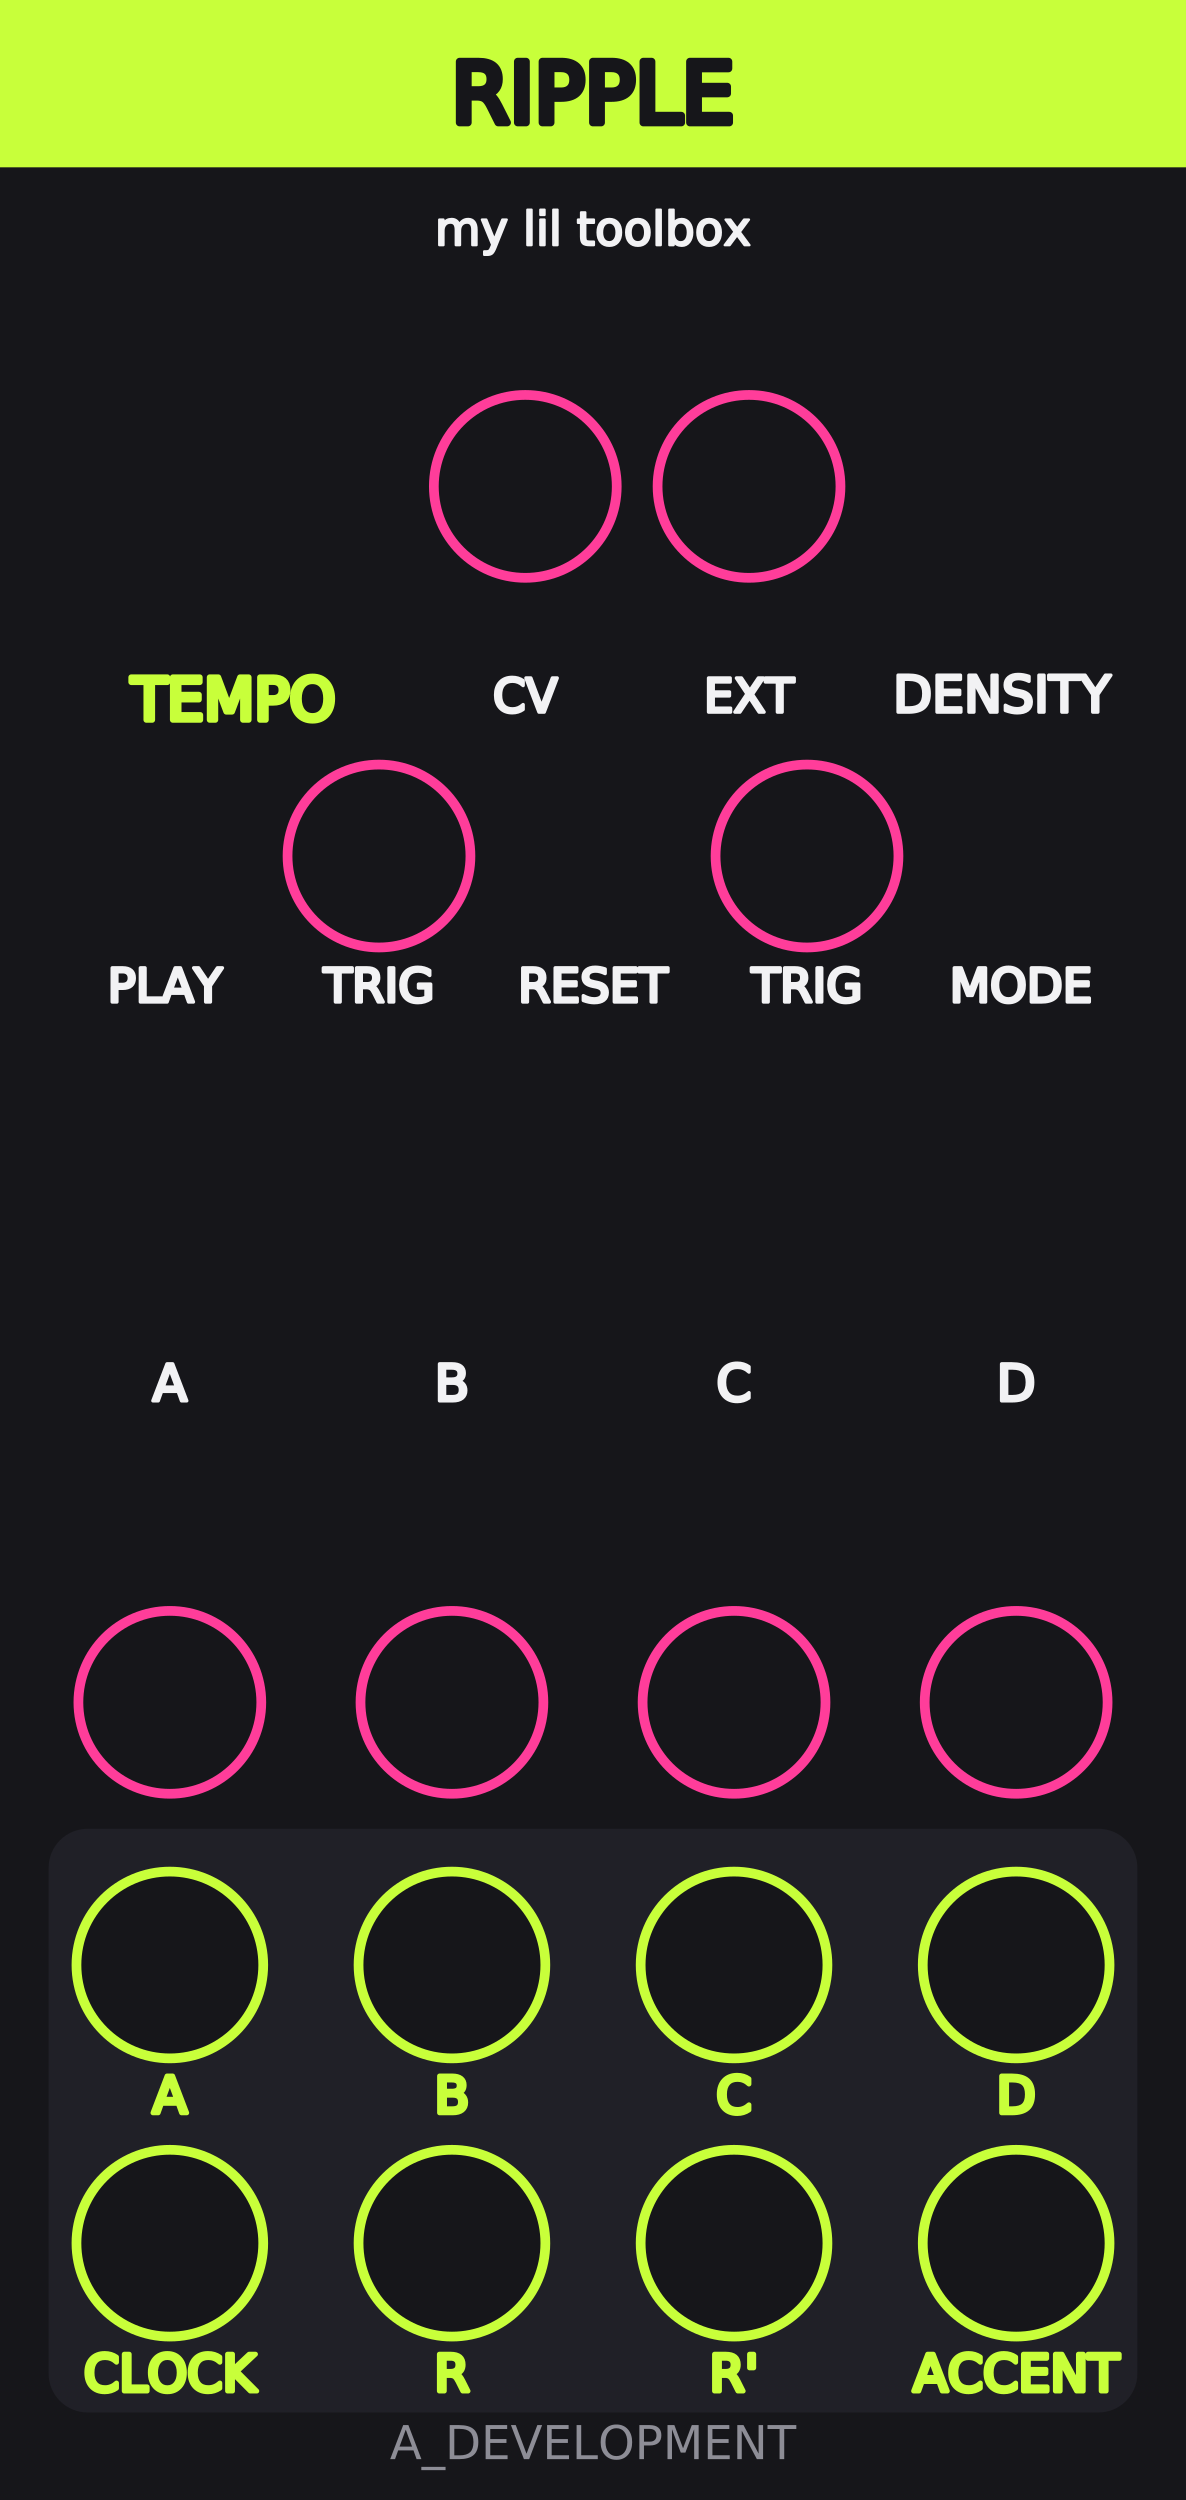
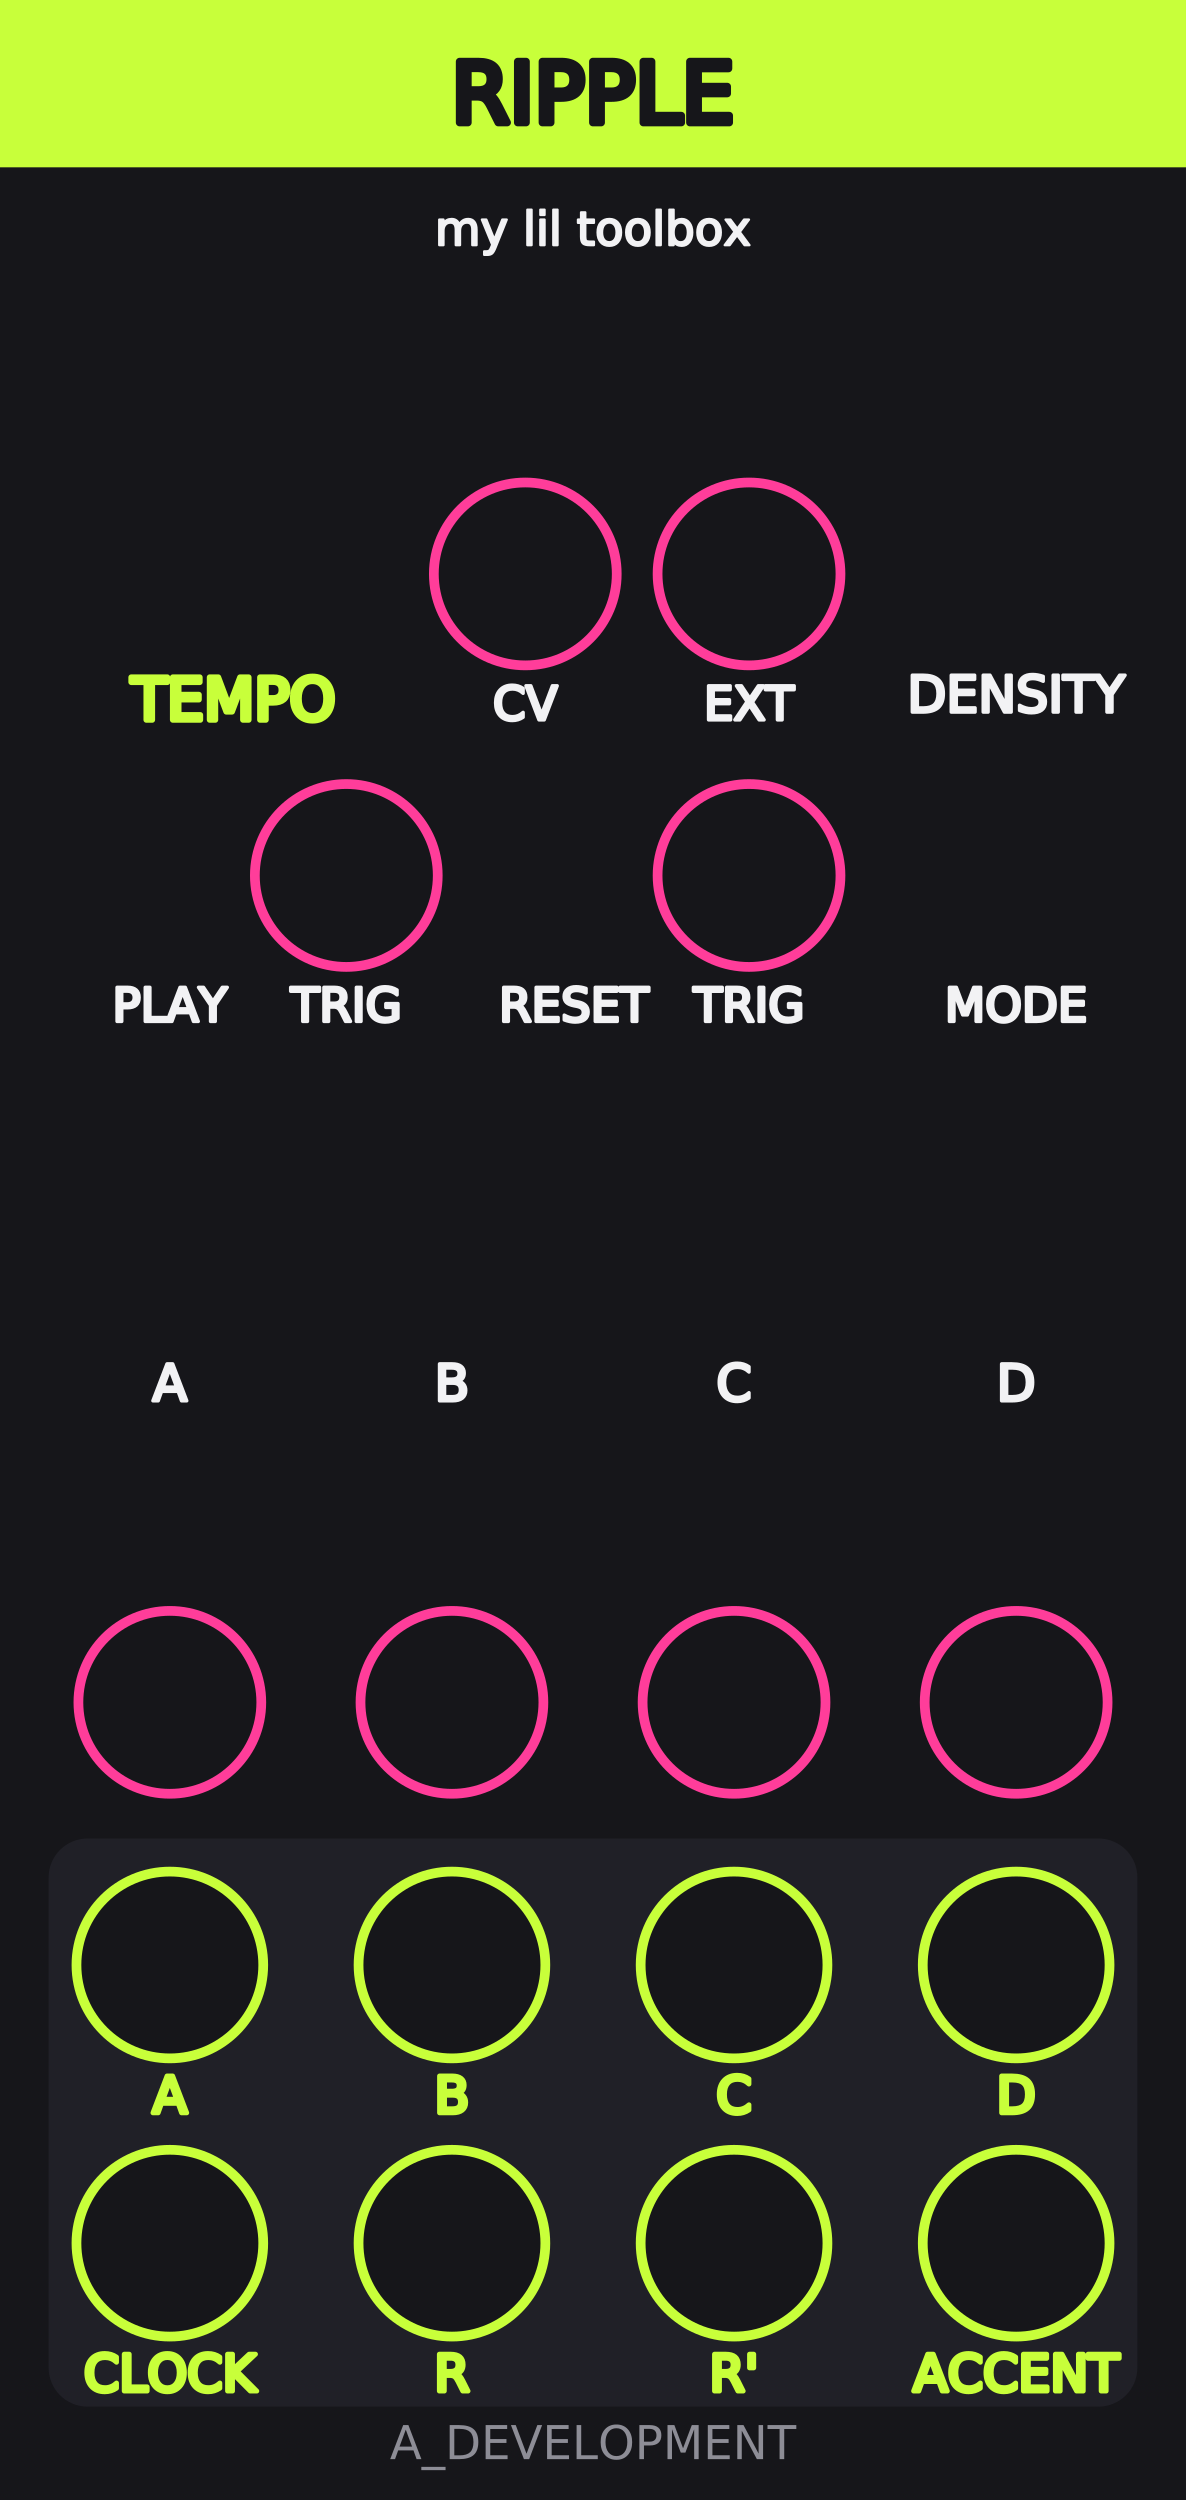
<svg xmlns="http://www.w3.org/2000/svg" width="60.96mm" height="128.5mm" viewBox="0 0 60.96 128.5">
  <rect width="60.96" height="128.5" fill="#16161a" />
  <rect width="60.96" height="8.6" fill="#c8ff3a" />
  <path fill="#16161a" stroke="#16161a" stroke-width="0.39" stroke-linejoin="round" d="M25.111 4.83Q25.248 4.876 25.377 5.028Q25.506 5.179 25.636 5.443L26.067 6.3H25.611L25.21 5.496Q25.055 5.181 24.909 5.078Q24.763 4.975 24.511 4.975H24.049V6.3H23.625V3.165H24.582Q25.12 3.165 25.384 3.39Q25.649 3.615 25.649 4.068Q25.649 4.364 25.511 4.559Q25.374 4.755 25.111 4.83ZM24.049 3.514V4.627H24.582Q24.889 4.627 25.045 4.485Q25.202 4.343 25.202 4.068Q25.202 3.793 25.045 3.653Q24.889 3.514 24.582 3.514Z M26.613 3.165H27.037V6.3H26.613Z M28.305 3.514V4.692H28.838Q29.134 4.692 29.296 4.538Q29.457 4.385 29.457 4.102Q29.457 3.82 29.296 3.667Q29.134 3.514 28.838 3.514ZM27.881 3.165H28.838Q29.365 3.165 29.635 3.404Q29.905 3.642 29.905 4.102Q29.905 4.566 29.635 4.803Q29.365 5.04 28.838 5.04H28.305V6.3H27.881Z M30.898 3.514V4.692H31.431Q31.727 4.692 31.889 4.538Q32.051 4.385 32.051 4.102Q32.051 3.82 31.889 3.667Q31.727 3.514 31.431 3.514ZM30.474 3.165H31.431Q31.958 3.165 32.228 3.404Q32.498 3.642 32.498 4.102Q32.498 4.566 32.228 4.803Q31.958 5.04 31.431 5.04H30.898V6.3H30.474Z M33.067 3.165H33.491V5.943H35.017V6.3H33.067Z M35.462 3.165H37.444V3.522H35.886V4.45H37.379V4.807H35.886V5.943H37.482V6.3H35.462Z" />
  <path fill="#f2f2f4" stroke="#f2f2f4" stroke-width="0.12" stroke-linejoin="round" d="M23.608 11.539Q23.688 11.394 23.801 11.325Q23.913 11.256 24.066 11.256Q24.271 11.256 24.382 11.399Q24.493 11.543 24.493 11.808V12.6H24.277V11.815Q24.277 11.626 24.21 11.535Q24.143 11.443 24.006 11.443Q23.838 11.443 23.741 11.555Q23.644 11.666 23.644 11.858V12.6H23.427V11.815Q23.427 11.625 23.36 11.534Q23.293 11.443 23.154 11.443Q22.989 11.443 22.892 11.555Q22.794 11.667 22.794 11.858V12.6H22.577V11.287H22.794V11.491Q22.868 11.371 22.971 11.313Q23.074 11.256 23.216 11.256Q23.359 11.256 23.459 11.329Q23.559 11.401 23.608 11.539Z M25.47 12.722Q25.378 12.956 25.292 13.028Q25.205 13.099 25.059 13.099H24.887V12.919H25.014Q25.103 12.919 25.152 12.877Q25.201 12.834 25.261 12.677L25.3 12.579L24.769 11.287H24.997L25.408 12.314L25.818 11.287H26.046Z  M27.107 10.777H27.322V12.6H27.107Z M27.774 11.287H27.989V12.6H27.774ZM27.774 10.777H27.989V11.05H27.774Z M28.44 10.777H28.656V12.6H28.44Z  M30.083 10.915V11.287H30.527V11.455H30.083V12.168Q30.083 12.328 30.127 12.374Q30.171 12.42 30.306 12.42H30.527V12.6H30.306Q30.056 12.6 29.961 12.507Q29.867 12.414 29.867 12.168V11.455H29.708V11.287H29.867V10.915Z M31.32 11.439Q31.146 11.439 31.045 11.574Q30.945 11.709 30.945 11.945Q30.945 12.18 31.045 12.316Q31.145 12.451 31.32 12.451Q31.492 12.451 31.593 12.315Q31.693 12.179 31.693 11.945Q31.693 11.712 31.593 11.575Q31.492 11.439 31.32 11.439ZM31.32 11.256Q31.601 11.256 31.761 11.439Q31.922 11.621 31.922 11.945Q31.922 12.267 31.761 12.451Q31.601 12.634 31.32 12.634Q31.037 12.634 30.877 12.451Q30.717 12.267 30.717 11.945Q30.717 11.621 30.877 11.439Q31.037 11.256 31.32 11.256Z M32.788 11.439Q32.615 11.439 32.514 11.574Q32.413 11.709 32.413 11.945Q32.413 12.18 32.513 12.316Q32.613 12.451 32.788 12.451Q32.96 12.451 33.061 12.315Q33.162 12.179 33.162 11.945Q33.162 11.712 33.061 11.575Q32.96 11.439 32.788 11.439ZM32.788 11.256Q33.069 11.256 33.23 11.439Q33.39 11.621 33.39 11.945Q33.39 12.267 33.23 12.451Q33.069 12.634 32.788 12.634Q32.506 12.634 32.346 12.451Q32.186 12.267 32.186 11.945Q32.186 11.621 32.346 11.439Q32.506 11.256 32.788 11.256Z M33.748 10.777H33.963V12.6H33.748Z M35.357 11.945Q35.357 11.707 35.259 11.572Q35.161 11.436 34.99 11.436Q34.819 11.436 34.721 11.572Q34.623 11.707 34.623 11.945Q34.623 12.183 34.721 12.318Q34.819 12.454 34.99 12.454Q35.161 12.454 35.259 12.318Q35.357 12.183 35.357 11.945ZM34.623 11.487Q34.691 11.37 34.795 11.313Q34.899 11.256 35.043 11.256Q35.282 11.256 35.431 11.446Q35.581 11.636 35.581 11.945Q35.581 12.254 35.431 12.444Q35.282 12.634 35.043 12.634Q34.899 12.634 34.795 12.577Q34.691 12.52 34.623 12.403V12.6H34.406V10.777H34.623Z M36.447 11.439Q36.273 11.439 36.172 11.574Q36.072 11.709 36.072 11.945Q36.072 12.18 36.172 12.316Q36.272 12.451 36.447 12.451Q36.619 12.451 36.72 12.315Q36.82 12.179 36.82 11.945Q36.82 11.712 36.72 11.575Q36.619 11.439 36.447 11.439ZM36.447 11.256Q36.728 11.256 36.888 11.439Q37.049 11.621 37.049 11.945Q37.049 12.267 36.888 12.451Q36.728 12.634 36.447 12.634Q36.164 12.634 36.004 12.451Q35.844 12.267 35.844 11.945Q35.844 11.621 36.004 11.439Q36.164 11.256 36.447 11.256Z M38.497 11.287 38.023 11.926 38.522 12.6H38.268L37.886 12.084L37.504 12.6H37.249L37.759 11.913L37.293 11.287H37.547L37.895 11.755L38.243 11.287Z" />
-   <rect x="2.5" y="94" width="55.96" height="30" rx="2" fill="#202027" />
+   <rect x="2.5" y="94.5" width="55.96" height="29.2" rx="2" fill="#202027" />
  <path fill="#c8ff3a" stroke="#c8ff3a" stroke-width="0.3" stroke-linejoin="round" d="M6.748 34.813H8.598V35.062H7.822V37H7.524V35.062H6.748Z M8.884 34.813H10.266V35.062H9.179V35.709H10.221V35.958H9.179V36.751H10.293V37H8.884Z M10.779 34.813H11.22L11.778 36.301L12.339 34.813H12.78V37H12.491V35.08L11.927 36.58H11.63L11.066 35.08V37H10.779Z M13.663 35.056V35.878H14.035Q14.242 35.878 14.355 35.771Q14.468 35.664 14.468 35.466Q14.468 35.27 14.355 35.163Q14.242 35.056 14.035 35.056ZM13.367 34.813H14.035Q14.403 34.813 14.591 34.979Q14.78 35.146 14.78 35.466Q14.78 35.79 14.591 35.956Q14.403 36.121 14.035 36.121H13.663V37H13.367Z M16.064 35.014Q15.742 35.014 15.552 35.254Q15.363 35.494 15.363 35.909Q15.363 36.322 15.552 36.562Q15.742 36.802 16.064 36.802Q16.386 36.802 16.575 36.562Q16.763 36.322 16.763 35.909Q16.763 35.494 16.575 35.254Q16.386 35.014 16.064 35.014ZM16.064 34.773Q16.524 34.773 16.8 35.082Q17.075 35.39 17.075 35.909Q17.075 36.426 16.8 36.734Q16.524 37.042 16.064 37.042Q15.603 37.042 15.327 36.735Q15.051 36.427 15.051 35.909Q15.051 35.39 15.327 35.082Q15.603 34.773 16.064 34.773Z" />
-   <circle cx="27" cy="25" r="4.7" fill="none" stroke="#ff3d9a" stroke-width="0.5" />
-   <path fill="#f2f2f4" stroke="#f2f2f4" stroke-width="0.18" stroke-linejoin="round" d="M26.887 34.985V35.235Q26.767 35.123 26.632 35.068Q26.497 35.013 26.344 35.013Q26.044 35.013 25.885 35.197Q25.726 35.38 25.726 35.727Q25.726 36.073 25.885 36.256Q26.044 36.439 26.344 36.439Q26.497 36.439 26.632 36.384Q26.767 36.329 26.887 36.218V36.465Q26.763 36.55 26.624 36.592Q26.485 36.634 26.33 36.634Q25.933 36.634 25.704 36.391Q25.476 36.148 25.476 35.727Q25.476 35.305 25.704 35.062Q25.933 34.819 26.33 34.819Q26.487 34.819 26.626 34.86Q26.765 34.902 26.887 34.985Z M27.704 36.6 27.036 34.85H27.283L27.837 36.323L28.393 34.85H28.639L27.972 36.6Z" />
-   <circle cx="38.5" cy="25" r="4.7" fill="none" stroke="#ff3d9a" stroke-width="0.5" />
-   <path fill="#f2f2f4" stroke="#f2f2f4" stroke-width="0.18" stroke-linejoin="round" d="M36.422 34.85H37.529V35.05H36.659V35.568H37.492V35.767H36.659V36.401H37.55V36.6H36.422Z M37.854 34.85H38.109L38.543 35.501L38.98 34.85H39.235L38.672 35.691L39.272 36.6H39.018L38.526 35.856L38.03 36.6H37.775L38.399 35.666Z M39.34 34.85H40.82V35.05H40.199V36.6H39.961V35.05H39.34Z" />
-   <path fill="#f2f2f4" stroke="#f2f2f4" stroke-width="0.18" stroke-linejoin="round" d="M46.42 34.915V36.389H46.73Q47.122 36.389 47.304 36.212Q47.486 36.034 47.486 35.65Q47.486 35.27 47.304 35.092Q47.122 34.915 46.73 34.915ZM46.164 34.705H46.69Q47.241 34.705 47.499 34.934Q47.757 35.163 47.757 35.65Q47.757 36.14 47.498 36.37Q47.239 36.6 46.69 36.6H46.164Z M48.166 34.705H49.364V34.92H48.422V35.482H49.325V35.697H48.422V36.384H49.387V36.6H48.166Z M49.808 34.705H50.154L50.994 36.29V34.705H51.243V36.6H50.898L50.057 35.014V36.6H49.808Z M52.89 34.767V35.017Q52.744 34.947 52.614 34.913Q52.485 34.879 52.364 34.879Q52.154 34.879 52.041 34.96Q51.927 35.041 51.927 35.191Q51.927 35.317 52.003 35.381Q52.078 35.445 52.289 35.484L52.444 35.516Q52.731 35.57 52.867 35.708Q53.004 35.846 53.004 36.077Q53.004 36.352 52.819 36.495Q52.634 36.637 52.278 36.637Q52.143 36.637 51.991 36.606Q51.84 36.576 51.677 36.516V36.252Q51.833 36.34 51.983 36.384Q52.133 36.429 52.278 36.429Q52.497 36.429 52.617 36.342Q52.736 36.256 52.736 36.096Q52.736 35.956 52.65 35.878Q52.565 35.799 52.369 35.76L52.213 35.729Q51.926 35.672 51.798 35.55Q51.669 35.428 51.669 35.211Q51.669 34.96 51.847 34.815Q52.024 34.67 52.335 34.67Q52.468 34.67 52.606 34.694Q52.745 34.719 52.89 34.767Z M53.404 34.705H53.66V36.6H53.404Z M53.908 34.705H55.511V34.92H54.838V36.6H54.581V34.92H53.908Z M55.498 34.705H55.774L56.299 35.484L56.821 34.705H57.097L56.426 35.697V36.6H56.169V35.697Z" />
-   <path fill="#f2f2f4" stroke="#f2f2f4" stroke-width="0.18" stroke-linejoin="round" d="M6.006 49.945V50.602H6.304Q6.469 50.602 6.559 50.517Q6.65 50.431 6.65 50.273Q6.65 50.116 6.559 50.03Q6.469 49.945 6.304 49.945ZM5.769 49.75H6.304Q6.598 49.75 6.749 49.883Q6.899 50.016 6.899 50.273Q6.899 50.532 6.749 50.664Q6.598 50.797 6.304 50.797H6.006V51.5H5.769Z M7.217 49.75H7.453V51.301H8.305V51.5H7.217Z M9.139 49.984 8.818 50.854H9.461ZM9.005 49.75H9.273L9.94 51.5H9.694L9.535 51.051H8.746L8.587 51.5H8.337Z M9.955 49.75H10.21L10.695 50.47L11.176 49.75H11.431L10.812 50.667V51.5H10.574V50.667Z" />
-   <circle cx="19.48" cy="44" r="4.7" fill="none" stroke="#ff3d9a" stroke-width="0.5" />
-   <path fill="#f2f2f4" stroke="#f2f2f4" stroke-width="0.18" stroke-linejoin="round" d="M16.622 49.75H18.102V49.95H17.481V51.5H17.243V49.95H16.622Z M19.161 50.68Q19.237 50.705 19.309 50.79Q19.381 50.874 19.454 51.022L19.694 51.5H19.44L19.216 51.051Q19.129 50.875 19.048 50.818Q18.966 50.761 18.826 50.761H18.568V51.5H18.331V49.75H18.865Q19.165 49.75 19.313 49.876Q19.461 50.001 19.461 50.254Q19.461 50.42 19.384 50.529Q19.307 50.638 19.161 50.68ZM18.568 49.945V50.566H18.865Q19.036 50.566 19.124 50.487Q19.211 50.408 19.211 50.254Q19.211 50.101 19.124 50.023Q19.036 49.945 18.865 49.945Z M19.999 49.75H20.235V51.5H19.999Z M21.899 51.25V50.78H21.513V50.586H22.134V51.337Q21.997 51.434 21.831 51.484Q21.666 51.534 21.479 51.534Q21.068 51.534 20.837 51.294Q20.606 51.055 20.606 50.627Q20.606 50.198 20.837 49.958Q21.068 49.719 21.479 49.719Q21.65 49.719 21.804 49.761Q21.958 49.803 22.088 49.885V50.137Q21.957 50.026 21.809 49.97Q21.661 49.913 21.499 49.913Q21.177 49.913 21.016 50.093Q20.855 50.272 20.855 50.627Q20.855 50.981 21.016 51.16Q21.177 51.339 21.499 51.339Q21.624 51.339 21.722 51.318Q21.821 51.296 21.899 51.25Z" />
-   <path fill="#f2f2f4" stroke="#f2f2f4" stroke-width="0.18" stroke-linejoin="round" d="M27.7 50.68Q27.776 50.705 27.849 50.79Q27.921 50.874 27.993 51.022L28.234 51.5H27.979L27.755 51.051Q27.669 50.875 27.587 50.818Q27.506 50.761 27.365 50.761H27.107V51.5H26.871V49.75H27.405Q27.705 49.75 27.853 49.876Q28 50.001 28 50.254Q28 50.42 27.924 50.529Q27.847 50.638 27.7 50.68ZM27.107 49.945V50.566H27.405Q27.576 50.566 27.663 50.487Q27.751 50.408 27.751 50.254Q27.751 50.101 27.663 50.023Q27.576 49.945 27.405 49.945Z M28.538 49.75H29.644V49.95H28.775V50.468H29.608V50.667H28.775V51.301H29.666V51.5H28.538Z M31.103 49.808V50.039Q30.969 49.974 30.849 49.943Q30.73 49.911 30.618 49.911Q30.425 49.911 30.32 49.986Q30.215 50.061 30.215 50.199Q30.215 50.315 30.285 50.374Q30.355 50.434 30.549 50.47L30.692 50.499Q30.957 50.55 31.083 50.677Q31.209 50.804 31.209 51.017Q31.209 51.271 31.038 51.403Q30.868 51.534 30.539 51.534Q30.414 51.534 30.274 51.506Q30.134 51.478 29.984 51.423V51.179Q30.128 51.26 30.267 51.301Q30.405 51.342 30.539 51.342Q30.741 51.342 30.851 51.262Q30.962 51.182 30.962 51.035Q30.962 50.906 30.883 50.833Q30.803 50.761 30.623 50.724L30.479 50.696Q30.214 50.643 30.096 50.531Q29.977 50.418 29.977 50.218Q29.977 49.986 30.141 49.852Q30.304 49.719 30.591 49.719Q30.714 49.719 30.842 49.741Q30.97 49.763 31.103 49.808Z M31.578 49.75H32.684V49.95H31.815V50.468H32.648V50.667H31.815V51.301H32.705V51.5H31.578Z M32.852 49.75H34.332V49.95H33.711V51.5H33.473V49.95H32.852Z" />
-   <circle cx="41.48" cy="44" r="4.7" fill="none" stroke="#ff3d9a" stroke-width="0.5" />
-   <path fill="#f2f2f4" stroke="#f2f2f4" stroke-width="0.18" stroke-linejoin="round" d="M38.622 49.75H40.102V49.95H39.481V51.5H39.243V49.95H38.622Z M41.161 50.68Q41.237 50.705 41.309 50.79Q41.381 50.874 41.454 51.022L41.694 51.5H41.44L41.216 51.051Q41.129 50.875 41.048 50.818Q40.966 50.761 40.826 50.761H40.568V51.5H40.331V49.75H40.865Q41.165 49.75 41.313 49.876Q41.461 50.001 41.461 50.254Q41.461 50.42 41.384 50.529Q41.307 50.638 41.161 50.68ZM40.568 49.945V50.566H40.865Q41.036 50.566 41.124 50.487Q41.211 50.408 41.211 50.254Q41.211 50.101 41.124 50.023Q41.036 49.945 40.865 49.945Z M41.999 49.75H42.235V51.5H41.999Z M43.899 51.25V50.78H43.513V50.586H44.134V51.337Q43.997 51.434 43.831 51.484Q43.666 51.534 43.479 51.534Q43.068 51.534 42.837 51.294Q42.606 51.055 42.606 50.627Q42.606 50.198 42.837 49.958Q43.068 49.719 43.479 49.719Q43.65 49.719 43.804 49.761Q43.958 49.803 44.088 49.885V50.137Q43.957 50.026 43.809 49.97Q43.661 49.913 43.499 49.913Q43.177 49.913 43.016 50.093Q42.855 50.272 42.855 50.627Q42.855 50.981 43.016 51.16Q43.177 51.339 43.499 51.339Q43.624 51.339 43.722 51.318Q43.821 51.296 43.899 51.25Z" />
-   <path fill="#f2f2f4" stroke="#f2f2f4" stroke-width="0.18" stroke-linejoin="round" d="M49.053 49.75H49.406L49.853 50.941L50.301 49.75H50.654V51.5H50.423V49.964L49.972 51.164H49.734L49.283 49.964V51.5H49.053Z M51.834 49.911Q51.576 49.911 51.425 50.103Q51.273 50.295 51.273 50.627Q51.273 50.957 51.425 51.15Q51.576 51.342 51.834 51.342Q52.092 51.342 52.243 51.15Q52.393 50.957 52.393 50.627Q52.393 50.295 52.243 50.103Q52.092 49.911 51.834 49.911ZM51.834 49.719Q52.202 49.719 52.423 49.965Q52.643 50.212 52.643 50.627Q52.643 51.041 52.423 51.287Q52.202 51.534 51.834 51.534Q51.465 51.534 51.244 51.288Q51.023 51.042 51.023 50.627Q51.023 50.212 51.244 49.965Q51.465 49.719 51.834 49.719Z M53.25 49.945V51.305H53.536Q53.898 51.305 54.066 51.141Q54.234 50.977 54.234 50.623Q54.234 50.272 54.066 50.108Q53.898 49.945 53.536 49.945ZM53.013 49.75H53.5Q54.008 49.75 54.246 49.962Q54.484 50.173 54.484 50.623Q54.484 51.076 54.245 51.288Q54.006 51.5 53.5 51.5H53.013Z M54.861 49.75H55.968V49.95H55.098V50.468H55.931V50.667H55.098V51.301H55.989V51.5H54.861Z" />
+   <circle cx="27" cy="29.5" r="4.7" fill="none" stroke="#ff3d9a" stroke-width="0.5" />
+   <path fill="#f2f2f4" stroke="#f2f2f4" stroke-width="0.18" stroke-linejoin="round" d="M26.887 35.385V35.635Q26.767 35.523 26.632 35.468Q26.497 35.413 26.344 35.413Q26.044 35.413 25.885 35.597Q25.726 35.78 25.726 36.127Q25.726 36.473 25.885 36.656Q26.044 36.839 26.344 36.839Q26.497 36.839 26.632 36.784Q26.767 36.729 26.887 36.618V36.865Q26.763 36.95 26.624 36.992Q26.485 37.034 26.33 37.034Q25.933 37.034 25.704 36.791Q25.476 36.548 25.476 36.127Q25.476 35.705 25.704 35.462Q25.933 35.219 26.33 35.219Q26.487 35.219 26.626 35.26Q26.765 35.302 26.887 35.385Z M27.704 37.0 27.036 35.25H27.283L27.837 36.723L28.393 35.25H28.639L27.972 37.0Z" />
+   <circle cx="38.5" cy="29.5" r="4.7" fill="none" stroke="#ff3d9a" stroke-width="0.5" />
+   <path fill="#f2f2f4" stroke="#f2f2f4" stroke-width="0.18" stroke-linejoin="round" d="M36.422 35.25H37.529V35.45H36.659V35.968H37.492V36.167H36.659V36.801H37.55V37.0H36.422Z M37.854 35.25H38.109L38.543 35.901L38.98 35.25H39.235L38.672 36.091L39.272 37.0H39.018L38.526 36.256L38.03 37.0H37.775L38.399 36.066Z M39.34 35.25H40.82V35.45H40.199V37.0H39.961V35.45H39.34Z" />
+   <path fill="#f2f2f4" stroke="#f2f2f4" stroke-width="0.18" stroke-linejoin="round" d="M47.15 34.915V36.389H47.46Q47.852 36.389 48.034 36.212Q48.216 36.034 48.216 35.65Q48.216 35.27 48.034 35.092Q47.852 34.915 47.46 34.915ZM46.894 34.705H47.42Q47.971 34.705 48.229 34.934Q48.487 35.163 48.487 35.65Q48.487 36.14 48.228 36.37Q47.969 36.6 47.42 36.6H46.894Z M48.896 34.705H50.094V34.92H49.152V35.482H50.055V35.697H49.152V36.384H50.117V36.6H48.896Z M50.538 34.705H50.884L51.724 36.29V34.705H51.973V36.6H51.628L50.787 35.014V36.6H50.538Z M53.62 34.767V35.017Q53.474 34.947 53.344 34.913Q53.215 34.879 53.094 34.879Q52.884 34.879 52.771 34.96Q52.657 35.041 52.657 35.191Q52.657 35.317 52.733 35.381Q52.808 35.445 53.019 35.484L53.174 35.516Q53.461 35.57 53.597 35.708Q53.734 35.846 53.734 36.077Q53.734 36.352 53.549 36.495Q53.364 36.637 53.008 36.637Q52.873 36.637 52.721 36.606Q52.57 36.576 52.407 36.516V36.252Q52.563 36.34 52.713 36.384Q52.863 36.429 53.008 36.429Q53.227 36.429 53.347 36.342Q53.466 36.256 53.466 36.096Q53.466 35.956 53.38 35.878Q53.295 35.799 53.099 35.76L52.943 35.729Q52.656 35.672 52.528 35.55Q52.399 35.428 52.399 35.211Q52.399 34.96 52.577 34.815Q52.754 34.67 53.065 34.67Q53.198 34.67 53.336 34.694Q53.475 34.719 53.62 34.767Z M54.134 34.705H54.39V36.6H54.134Z M54.638 34.705H56.241V34.92H55.568V36.6H55.311V34.92H54.638Z M56.228 34.705H56.504L57.029 35.484L57.551 34.705H57.827L57.156 35.697V36.6H56.899V35.697Z" />
+   <path fill="#f2f2f4" stroke="#f2f2f4" stroke-width="0.18" stroke-linejoin="round" d="M6.256 50.945V51.602H6.554Q6.719 51.602 6.809 51.517Q6.9 51.431 6.9 51.273Q6.9 51.116 6.809 51.03Q6.719 50.945 6.554 50.945ZM6.019 50.75H6.554Q6.848 50.75 6.999 50.883Q7.149 51.016 7.149 51.273Q7.149 51.532 6.999 51.664Q6.848 51.797 6.554 51.797H6.256V52.5H6.019Z M7.467 50.75H7.703V52.301H8.555V52.5H7.467Z M9.389 50.984 9.068 51.854H9.711ZM9.255 50.75H9.523L10.19 52.5H9.944L9.785 52.051H8.996L8.837 52.5H8.587Z M10.205 50.75H10.46L10.945 51.47L11.426 50.75H11.681L11.062 51.667V52.5H10.824V51.667Z" />
+   <circle cx="17.8" cy="45" r="4.7" fill="none" stroke="#ff3d9a" stroke-width="0.5" />
+   <path fill="#f2f2f4" stroke="#f2f2f4" stroke-width="0.18" stroke-linejoin="round" d="M14.942 50.75H16.422V50.95H15.801V52.5H15.563V50.95H14.942Z M17.481 51.68Q17.557 51.705 17.629 51.79Q17.701 51.874 17.774 52.022L18.014 52.5H17.76L17.536 52.051Q17.449 51.875 17.368 51.818Q17.286 51.761 17.146 51.761H16.888V52.5H16.651V50.75H17.185Q17.485 50.75 17.633 50.876Q17.781 51.001 17.781 51.254Q17.781 51.42 17.704 51.529Q17.627 51.638 17.481 51.68ZM16.888 50.945V51.566H17.185Q17.356 51.566 17.444 51.487Q17.531 51.408 17.531 51.254Q17.531 51.101 17.444 51.023Q17.356 50.945 17.185 50.945Z M18.319 50.75H18.555V52.5H18.319Z M20.219 52.25V51.78H19.833V51.586H20.454V52.337Q20.317 52.434 20.151 52.484Q19.986 52.534 19.799 52.534Q19.388 52.534 19.157 52.294Q18.926 52.055 18.926 51.627Q18.926 51.198 19.157 50.958Q19.388 50.719 19.799 50.719Q19.97 50.719 20.124 50.761Q20.278 50.803 20.408 50.885V51.137Q20.277 51.026 20.129 50.97Q19.981 50.913 19.819 50.913Q19.497 50.913 19.336 51.093Q19.175 51.272 19.175 51.627Q19.175 51.981 19.336 52.16Q19.497 52.339 19.819 52.339Q19.944 52.339 20.042 52.318Q20.141 52.296 20.219 52.25Z" />
+   <path fill="#f2f2f4" stroke="#f2f2f4" stroke-width="0.18" stroke-linejoin="round" d="M26.72 51.68Q26.796 51.705 26.869 51.79Q26.941 51.874 27.013 52.022L27.254 52.5H26.999L26.775 52.051Q26.689 51.875 26.607 51.818Q26.526 51.761 26.385 51.761H26.127V52.5H25.891V50.75H26.425Q26.725 50.75 26.873 50.876Q27.02 51.001 27.02 51.254Q27.02 51.42 26.944 51.529Q26.867 51.638 26.72 51.68ZM26.127 50.945V51.566H26.425Q26.596 51.566 26.683 51.487Q26.771 51.408 26.771 51.254Q26.771 51.101 26.683 51.023Q26.596 50.945 26.425 50.945Z M27.558 50.75H28.664V50.95H27.795V51.468H28.628V51.667H27.795V52.301H28.686V52.5H27.558Z M30.123 50.808V51.039Q29.989 50.974 29.869 50.943Q29.75 50.911 29.638 50.911Q29.445 50.911 29.34 50.986Q29.235 51.061 29.235 51.199Q29.235 51.315 29.305 51.374Q29.375 51.434 29.569 51.47L29.712 51.499Q29.977 51.55 30.103 51.677Q30.229 51.804 30.229 52.017Q30.229 52.271 30.058 52.403Q29.888 52.534 29.559 52.534Q29.434 52.534 29.294 52.506Q29.154 52.478 29.004 52.423V52.179Q29.148 52.26 29.287 52.301Q29.425 52.342 29.559 52.342Q29.761 52.342 29.871 52.262Q29.982 52.182 29.982 52.035Q29.982 51.906 29.903 51.833Q29.823 51.761 29.643 51.724L29.499 51.696Q29.234 51.643 29.116 51.531Q28.997 51.418 28.997 51.218Q28.997 50.986 29.161 50.852Q29.324 50.719 29.611 50.719Q29.734 50.719 29.862 50.741Q29.99 50.763 30.123 50.808Z M30.598 50.75H31.704V50.95H30.835V51.468H31.668V51.667H30.835V52.301H31.725V52.5H30.598Z M31.872 50.75H33.352V50.95H32.731V52.5H32.493V50.95H31.872Z" />
+   <circle cx="38.5" cy="45" r="4.7" fill="none" stroke="#ff3d9a" stroke-width="0.5" />
+   <path fill="#f2f2f4" stroke="#f2f2f4" stroke-width="0.18" stroke-linejoin="round" d="M35.642 50.75H37.122V50.95H36.501V52.5H36.263V50.95H35.642Z M38.181 51.68Q38.257 51.705 38.329 51.79Q38.401 51.874 38.474 52.022L38.714 52.5H38.46L38.236 52.051Q38.149 51.875 38.068 51.818Q37.986 51.761 37.846 51.761H37.588V52.5H37.351V50.75H37.885Q38.185 50.75 38.333 50.876Q38.481 51.001 38.481 51.254Q38.481 51.42 38.404 51.529Q38.327 51.638 38.181 51.68ZM37.588 50.945V51.566H37.885Q38.056 51.566 38.144 51.487Q38.231 51.408 38.231 51.254Q38.231 51.101 38.144 51.023Q38.056 50.945 37.885 50.945Z M39.019 50.75H39.255V52.5H39.019Z M40.919 52.25V51.78H40.533V51.586H41.154V52.337Q41.017 52.434 40.851 52.484Q40.686 52.534 40.499 52.534Q40.088 52.534 39.857 52.294Q39.626 52.055 39.626 51.627Q39.626 51.198 39.857 50.958Q40.088 50.719 40.499 50.719Q40.67 50.719 40.824 50.761Q40.978 50.803 41.108 50.885V51.137Q40.977 51.026 40.829 50.97Q40.681 50.913 40.519 50.913Q40.197 50.913 40.036 51.093Q39.875 51.272 39.875 51.627Q39.875 51.981 40.036 52.16Q40.197 52.339 40.519 52.339Q40.644 52.339 40.742 52.318Q40.841 52.296 40.919 52.25Z" />
+   <path fill="#f2f2f4" stroke="#f2f2f4" stroke-width="0.18" stroke-linejoin="round" d="M48.803 50.75H49.156L49.603 51.941L50.051 50.75H50.404V52.5H50.173V50.964L49.722 52.164H49.484L49.033 50.964V52.5H48.803Z M51.584 50.911Q51.326 50.911 51.175 51.103Q51.023 51.295 51.023 51.627Q51.023 51.957 51.175 52.15Q51.326 52.342 51.584 52.342Q51.842 52.342 51.993 52.15Q52.143 51.957 52.143 51.627Q52.143 51.295 51.993 51.103Q51.842 50.911 51.584 50.911ZM51.584 50.719Q51.952 50.719 52.173 50.965Q52.393 51.212 52.393 51.627Q52.393 52.041 52.173 52.287Q51.952 52.534 51.584 52.534Q51.215 52.534 50.994 52.288Q50.773 52.042 50.773 51.627Q50.773 51.212 50.994 50.965Q51.215 50.719 51.584 50.719Z M53 50.945V52.305H53.286Q53.648 52.305 53.816 52.141Q53.984 51.977 53.984 51.623Q53.984 51.272 53.816 51.108Q53.648 50.945 53.286 50.945ZM52.763 50.75H53.25Q53.758 50.75 53.996 50.962Q54.234 51.173 54.234 51.623Q54.234 52.076 53.995 52.288Q53.756 52.5 53.25 52.5H52.763Z M54.611 50.75H55.718V50.95H54.848V51.468H55.681V51.667H54.848V52.301H55.739V52.5H54.611Z" />
  <path fill="#f2f2f4" stroke="#f2f2f4" stroke-width="0.18" stroke-linejoin="round" d="M8.729 70.357 8.382 71.3H9.078ZM8.585 70.105H8.875L9.598 72.0H9.331L9.158 71.514H8.304L8.131 72.0H7.861Z" />
  <circle cx="8.73" cy="87.5" r="4.7" fill="none" stroke="#ff3d9a" stroke-width="0.5" />
  <circle cx="8.73" cy="101" r="4.8" fill="#16161a" stroke="#c8ff3a" stroke-width="0.5" />
  <path fill="#c8ff3a" stroke="#c8ff3a" stroke-width="0.25" stroke-linejoin="round" d="M8.729 106.957 8.382 107.9H9.078ZM8.585 106.705H8.875L9.598 108.6H9.331L9.158 108.114H8.304L8.131 108.6H7.861Z" />
  <path fill="#f2f2f4" stroke="#f2f2f4" stroke-width="0.18" stroke-linejoin="round" d="M22.85 71.095V71.789H23.261Q23.468 71.789 23.568 71.704Q23.667 71.618 23.667 71.441Q23.667 71.264 23.568 71.179Q23.468 71.095 23.261 71.095ZM22.85 70.315V70.887H23.229Q23.417 70.887 23.509 70.816Q23.601 70.746 23.601 70.601Q23.601 70.458 23.509 70.386Q23.417 70.315 23.229 70.315ZM22.593 70.105H23.248Q23.542 70.105 23.7 70.226Q23.859 70.348 23.859 70.573Q23.859 70.747 23.778 70.85Q23.697 70.953 23.539 70.978Q23.728 71.019 23.833 71.148Q23.938 71.276 23.938 71.469Q23.938 71.723 23.765 71.862Q23.592 72.0 23.274 72.0H22.593Z" />
  <circle cx="23.23" cy="87.5" r="4.7" fill="none" stroke="#ff3d9a" stroke-width="0.5" />
  <circle cx="23.23" cy="101" r="4.8" fill="#16161a" stroke="#c8ff3a" stroke-width="0.5" />
  <path fill="#c8ff3a" stroke="#c8ff3a" stroke-width="0.25" stroke-linejoin="round" d="M22.85 107.695V108.389H23.261Q23.468 108.389 23.568 108.304Q23.667 108.218 23.667 108.041Q23.667 107.864 23.568 107.779Q23.468 107.695 23.261 107.695ZM22.85 106.915V107.487H23.229Q23.417 107.487 23.509 107.416Q23.601 107.346 23.601 107.201Q23.601 107.058 23.509 106.986Q23.417 106.915 23.229 106.915ZM22.593 106.705H23.248Q23.542 106.705 23.7 106.826Q23.859 106.948 23.859 107.173Q23.859 107.347 23.778 107.45Q23.697 107.553 23.539 107.578Q23.728 107.619 23.833 107.748Q23.938 107.876 23.938 108.069Q23.938 108.323 23.765 108.462Q23.592 108.6 23.274 108.6H22.593Z" />
  <path fill="#f2f2f4" stroke="#f2f2f4" stroke-width="0.18" stroke-linejoin="round" d="M38.497 70.251V70.521Q38.367 70.4 38.221 70.341Q38.074 70.281 37.909 70.281Q37.584 70.281 37.411 70.48Q37.239 70.678 37.239 71.054Q37.239 71.429 37.411 71.627Q37.584 71.826 37.909 71.826Q38.074 71.826 38.221 71.766Q38.367 71.707 38.497 71.586V71.854Q38.362 71.945 38.212 71.991Q38.061 72.037 37.894 72.037Q37.463 72.037 37.216 71.773Q36.968 71.51 36.968 71.054Q36.968 70.597 37.216 70.334Q37.463 70.07 37.894 70.07Q38.064 70.07 38.214 70.115Q38.365 70.16 38.497 70.251Z" />
  <circle cx="37.73" cy="87.5" r="4.7" fill="none" stroke="#ff3d9a" stroke-width="0.5" />
  <circle cx="37.73" cy="101" r="4.8" fill="#16161a" stroke="#c8ff3a" stroke-width="0.5" />
  <path fill="#c8ff3a" stroke="#c8ff3a" stroke-width="0.25" stroke-linejoin="round" d="M38.497 106.851V107.121Q38.367 107 38.221 106.941Q38.074 106.881 37.909 106.881Q37.584 106.881 37.411 107.08Q37.239 107.278 37.239 107.654Q37.239 108.029 37.411 108.227Q37.584 108.426 37.909 108.426Q38.074 108.426 38.221 108.366Q38.367 108.307 38.497 108.186V108.454Q38.362 108.545 38.212 108.591Q38.061 108.637 37.894 108.637Q37.463 108.637 37.216 108.373Q36.968 108.11 36.968 107.654Q36.968 107.197 37.216 106.934Q37.463 106.67 37.894 106.67Q38.064 106.67 38.214 106.715Q38.365 106.76 38.497 106.851Z" />
  <path fill="#f2f2f4" stroke="#f2f2f4" stroke-width="0.18" stroke-linejoin="round" d="M51.741 70.315V71.789H52.05Q52.443 71.789 52.625 71.612Q52.807 71.434 52.807 71.05Q52.807 70.67 52.625 70.492Q52.443 70.315 52.05 70.315ZM51.484 70.105H52.011Q52.562 70.105 52.82 70.334Q53.077 70.563 53.077 71.05Q53.077 71.54 52.818 71.77Q52.559 72.0 52.011 72.0H51.484Z" />
  <circle cx="52.23" cy="87.5" r="4.7" fill="none" stroke="#ff3d9a" stroke-width="0.5" />
  <circle cx="52.23" cy="101" r="4.8" fill="#16161a" stroke="#c8ff3a" stroke-width="0.5" />
  <path fill="#c8ff3a" stroke="#c8ff3a" stroke-width="0.25" stroke-linejoin="round" d="M51.741 106.915V108.389H52.05Q52.443 108.389 52.625 108.212Q52.807 108.034 52.807 107.65Q52.807 107.27 52.625 107.092Q52.443 106.915 52.05 106.915ZM51.484 106.705H52.011Q52.562 106.705 52.82 106.934Q53.077 107.163 53.077 107.65Q53.077 108.14 52.818 108.37Q52.559 108.6 52.011 108.6H51.484Z" />
  <circle cx="8.73" cy="115.3" r="4.8" fill="#16161a" stroke="#c8ff3a" stroke-width="0.5" />
  <path fill="#c8ff3a" stroke="#c8ff3a" stroke-width="0.25" stroke-linejoin="round" d="M5.989 121.151V121.421Q5.86 121.3 5.713 121.241Q5.566 121.181 5.401 121.181Q5.076 121.181 4.904 121.38Q4.731 121.578 4.731 121.954Q4.731 122.329 4.904 122.527Q5.076 122.726 5.401 122.726Q5.566 122.726 5.713 122.666Q5.86 122.607 5.989 122.486V122.754Q5.855 122.845 5.704 122.891Q5.554 122.937 5.386 122.937Q4.956 122.937 4.708 122.673Q4.461 122.41 4.461 121.954Q4.461 121.497 4.708 121.234Q4.956 120.97 5.386 120.97Q5.556 120.97 5.707 121.015Q5.857 121.06 5.989 121.151Z M6.385 121.005H6.642V122.684H7.565V122.9H6.385Z M8.603 121.179Q8.324 121.179 8.159 121.387Q7.995 121.595 7.995 121.954Q7.995 122.312 8.159 122.52Q8.324 122.729 8.603 122.729Q8.882 122.729 9.045 122.52Q9.209 122.312 9.209 121.954Q9.209 121.595 9.045 121.387Q8.882 121.179 8.603 121.179ZM8.603 120.97Q9.002 120.97 9.24 121.238Q9.479 121.505 9.479 121.954Q9.479 122.402 9.24 122.67Q9.002 122.937 8.603 122.937Q8.203 122.937 7.964 122.67Q7.725 122.404 7.725 121.954Q7.725 121.505 7.964 121.238Q8.203 120.97 8.603 120.97Z M11.3 121.151V121.421Q11.17 121.3 11.023 121.241Q10.877 121.181 10.712 121.181Q10.387 121.181 10.214 121.38Q10.041 121.578 10.041 121.954Q10.041 122.329 10.214 122.527Q10.387 122.726 10.712 122.726Q10.877 122.726 11.023 122.666Q11.17 122.607 11.3 122.486V122.754Q11.165 122.845 11.015 122.891Q10.864 122.937 10.697 122.937Q10.266 122.937 10.019 122.673Q9.771 122.41 9.771 121.954Q9.771 121.497 10.019 121.234Q10.266 120.97 10.697 120.97Q10.867 120.97 11.017 121.015Q11.168 121.06 11.3 121.151Z M11.696 121.005H11.952V121.806L12.803 121.005H13.133L12.192 121.888L13.2 122.9H12.862L11.952 121.987V122.9H11.696Z" />
  <circle cx="23.23" cy="115.3" r="4.8" fill="#16161a" stroke="#c8ff3a" stroke-width="0.5" />
  <path fill="#c8ff3a" stroke="#c8ff3a" stroke-width="0.25" stroke-linejoin="round" d="M23.481 122.011Q23.563 122.039 23.641 122.131Q23.719 122.222 23.798 122.382L24.058 122.9H23.783L23.54 122.414Q23.446 122.223 23.358 122.161Q23.27 122.099 23.118 122.099H22.838V122.9H22.582V121.005H23.161Q23.486 121.005 23.646 121.14Q23.806 121.276 23.806 121.55Q23.806 121.729 23.723 121.848Q23.639 121.966 23.481 122.011ZM22.838 121.215V121.888H23.161Q23.346 121.888 23.441 121.802Q23.535 121.717 23.535 121.55Q23.535 121.384 23.441 121.3Q23.346 121.215 23.161 121.215Z" />
  <circle cx="37.73" cy="115.3" r="4.8" fill="#16161a" stroke="#c8ff3a" stroke-width="0.5" />
  <path fill="#c8ff3a" stroke="#c8ff3a" stroke-width="0.25" stroke-linejoin="round" d="M37.623 122.011Q37.706 122.039 37.784 122.131Q37.862 122.222 37.941 122.382L38.201 122.9H37.926L37.683 122.414Q37.589 122.223 37.501 122.161Q37.413 122.099 37.26 122.099H36.981V122.9H36.725V121.005H37.303Q37.628 121.005 37.788 121.14Q37.948 121.276 37.948 121.55Q37.948 121.729 37.865 121.848Q37.782 121.966 37.623 122.011ZM36.981 121.215V121.888H37.303Q37.489 121.888 37.583 121.802Q37.678 121.717 37.678 121.55Q37.678 121.384 37.583 121.3Q37.489 121.215 37.303 121.215Z M38.742 121.005V121.709H38.526V121.005Z" />
  <circle cx="52.23" cy="115.3" r="4.8" fill="#16161a" stroke="#c8ff3a" stroke-width="0.5" />
  <path fill="#c8ff3a" stroke="#c8ff3a" stroke-width="0.25" stroke-linejoin="round" d="M47.826 121.257 47.478 122.2H48.175ZM47.681 121.005H47.972L48.694 122.9H48.428L48.255 122.414H47.401L47.228 122.9H46.958Z M50.39 121.151V121.421Q50.261 121.3 50.114 121.241Q49.968 121.181 49.803 121.181Q49.478 121.181 49.305 121.38Q49.132 121.578 49.132 121.954Q49.132 122.329 49.305 122.527Q49.478 122.726 49.803 122.726Q49.968 122.726 50.114 122.666Q50.261 122.607 50.39 122.486V122.754Q50.256 122.845 50.105 122.891Q49.955 122.937 49.787 122.937Q49.357 122.937 49.109 122.673Q48.862 122.41 48.862 121.954Q48.862 121.497 49.109 121.234Q49.357 120.97 49.787 120.97Q49.958 120.97 50.108 121.015Q50.258 121.06 50.39 121.151Z M52.206 121.151V121.421Q52.076 121.3 51.93 121.241Q51.783 121.181 51.618 121.181Q51.293 121.181 51.12 121.38Q50.948 121.578 50.948 121.954Q50.948 122.329 51.12 122.527Q51.293 122.726 51.618 122.726Q51.783 122.726 51.93 122.666Q52.076 122.607 52.206 122.486V122.754Q52.071 122.845 51.921 122.891Q51.77 122.937 51.603 122.937Q51.172 122.937 50.925 122.673Q50.677 122.41 50.677 121.954Q50.677 121.497 50.925 121.234Q51.172 120.97 51.603 120.97Q51.773 120.97 51.923 121.015Q52.074 121.06 52.206 121.151Z M52.602 121.005H53.8V121.22H52.858V121.782H53.761V121.997H52.858V122.684H53.823V122.9H52.602Z M54.245 121.005H54.59L55.43 122.59V121.005H55.679V122.9H55.334L54.494 121.314V122.9H54.245Z M55.927 121.005H57.53V121.22H56.857V122.9H56.6V121.22H55.927Z" />
  <path fill="#8d8d96" d="M20.857 124.884 20.536 125.754H21.179ZM20.724 124.65H20.992L21.659 126.4H21.413L21.253 125.951H20.465L20.305 126.4H20.056Z M22.902 126.798V126.966H21.655V126.798Z M23.351 124.845V126.205H23.637Q23.999 126.205 24.167 126.041Q24.335 125.877 24.335 125.523Q24.335 125.172 24.167 125.008Q23.999 124.845 23.637 124.845ZM23.114 124.65H23.601Q24.109 124.65 24.347 124.862Q24.585 125.073 24.585 125.523Q24.585 125.976 24.346 126.188Q24.107 126.4 23.601 126.4H23.114Z M24.962 124.65H26.068V124.85H25.199V125.368H26.032V125.567H25.199V126.201H26.09V126.4H24.962Z M26.93 126.4 26.262 124.65H26.509L27.063 126.123L27.619 124.65H27.865L27.198 126.4Z M28.12 124.65H29.227V124.85H28.357V125.368H29.19V125.567H28.357V126.201H29.248V126.4H28.12Z M29.637 124.65H29.874V126.201H30.726V126.4H29.637Z M31.684 124.811Q31.426 124.811 31.275 125.003Q31.123 125.195 31.123 125.527Q31.123 125.857 31.275 126.05Q31.426 126.242 31.684 126.242Q31.942 126.242 32.093 126.05Q32.243 125.857 32.243 125.527Q32.243 125.195 32.093 125.003Q31.942 124.811 31.684 124.811ZM31.684 124.619Q32.052 124.619 32.272 124.865Q32.493 125.112 32.493 125.527Q32.493 125.941 32.272 126.187Q32.052 126.434 31.684 126.434Q31.315 126.434 31.094 126.188Q30.873 125.942 30.873 125.527Q30.873 125.112 31.094 124.865Q31.315 124.619 31.684 124.619Z M33.1 124.845V125.502H33.397Q33.563 125.502 33.653 125.417Q33.743 125.331 33.743 125.173Q33.743 125.016 33.653 124.93Q33.563 124.845 33.397 124.845ZM32.863 124.65H33.397Q33.692 124.65 33.842 124.783Q33.993 124.916 33.993 125.173Q33.993 125.432 33.842 125.564Q33.692 125.697 33.397 125.697H33.1V126.4H32.863Z M34.31 124.65H34.663L35.109 125.841L35.558 124.65H35.911V126.4H35.68V124.864L35.229 126.064H34.991L34.54 124.864V126.4H34.31Z M36.381 124.65H37.487V124.85H36.618V125.368H37.451V125.567H36.618V126.201H37.508V126.4H36.381Z M37.897 124.65H38.216L38.992 126.114V124.65H39.222V126.4H38.903L38.127 124.936V126.4H37.897Z M39.45 124.65H40.93V124.85H40.309V126.4H40.071V124.85H39.45Z" />
</svg>
